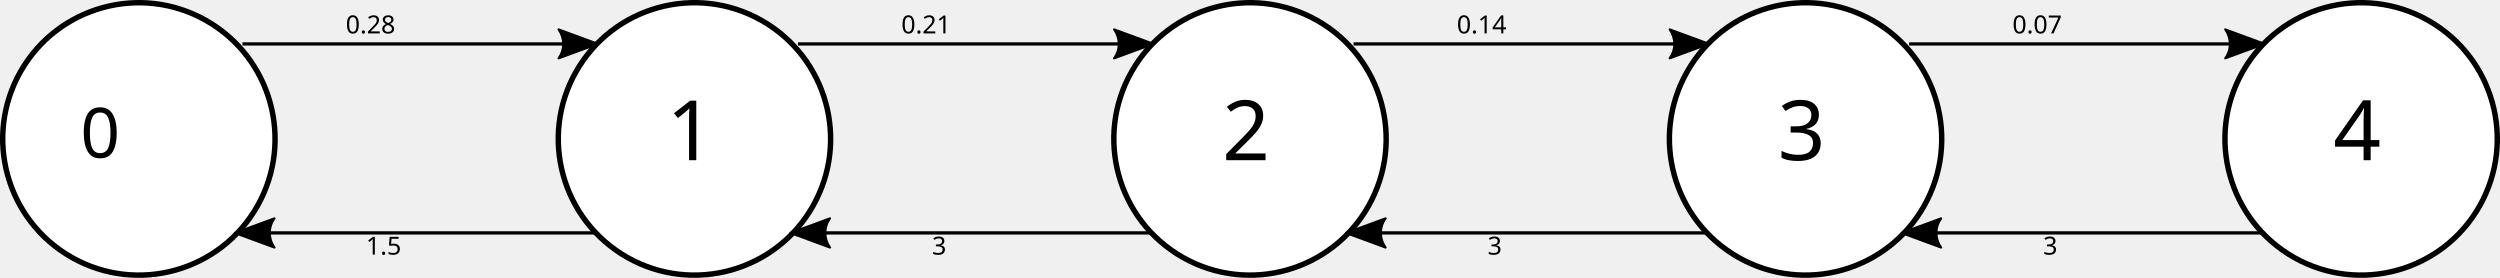
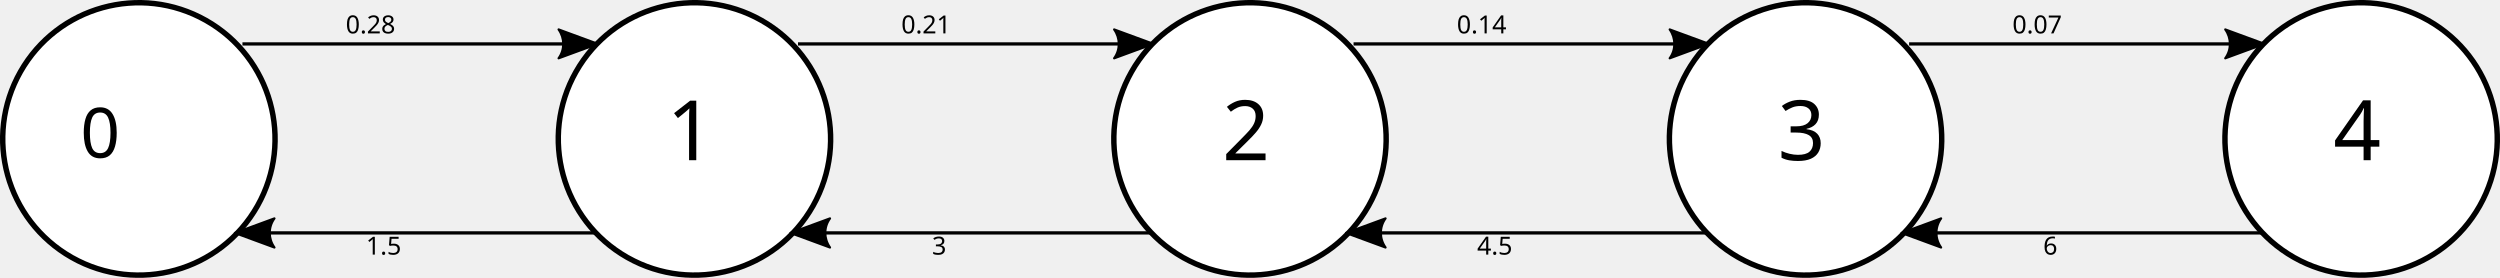
<svg xmlns="http://www.w3.org/2000/svg" width="900" height="100" viewBox="0 0 900 100" id="svg2" version="1.1">
  <defs id="defs4">
    <marker style="overflow:visible" id="marker8179" refX="0" refY="0" orient="auto">
      <path transform="matrix(1.1,0,0,1.1,1.1,0)" d="M 8.719,4.034 -2.207,0.016 8.719,-4.002 c -1.745,2.372 -1.735,5.617 -6e-7,8.035 z" style="fill:#000000;fill-opacity:1;fill-rule:evenodd;stroke:#000000;stroke-width:0.625;stroke-linejoin:round;stroke-opacity:1" id="path8181" />
    </marker>
    <marker orient="auto" refY="0" refX="0" id="Arrow2Lstart" style="overflow:visible">
      <path id="path4180" style="fill:#000000;fill-opacity:1;fill-rule:evenodd;stroke:#000000;stroke-width:0.625;stroke-linejoin:round;stroke-opacity:1" d="M 8.719,4.034 -2.207,0.016 8.719,-4.002 c -1.745,2.372 -1.735,5.617 -6e-7,8.035 z" transform="matrix(1.1,0,0,1.1,1.1,0)" />
    </marker>
    <marker orient="auto" refY="0" refX="0" id="marker8041" style="overflow:visible">
      <path id="path8043" d="M 0,0 5,-5 -12.5,0 5,5 0,0 Z" style="fill:#000000;fill-opacity:1;fill-rule:evenodd;stroke:#000000;stroke-width:1pt;stroke-opacity:1" transform="matrix(0.8,0,0,0.8,10,0)" />
    </marker>
    <marker orient="auto" refY="0" refX="0" id="Arrow1Lstart" style="overflow:visible">
      <path id="path4162" d="M 0,0 5,-5 -12.5,0 5,5 0,0 Z" style="fill:#000000;fill-opacity:1;fill-rule:evenodd;stroke:#000000;stroke-width:1pt;stroke-opacity:1" transform="matrix(0.8,0,0,0.8,10,0)" />
    </marker>
    <marker orient="auto" refY="0" refX="0" id="marker4539" style="overflow:visible">
      <path id="path4541" d="M 0,0 5,-5 -12.5,0 5,5 0,0 Z" style="fill:#000000;fill-opacity:1;fill-rule:evenodd;stroke:#000000;stroke-width:1pt;stroke-opacity:1" transform="matrix(-0.8,0,0,-0.8,-10,0)" />
    </marker>
    <marker orient="auto" refY="0" refX="0" id="Arrow1Lend" style="overflow:visible">
      <path id="path4165" d="M 0,0 5,-5 -12.5,0 5,5 0,0 Z" style="fill:#000000;fill-opacity:1;fill-rule:evenodd;stroke:#000000;stroke-width:1pt;stroke-opacity:1" transform="matrix(-0.8,0,0,-0.8,-10,0)" />
    </marker>
    <marker orient="auto" refY="0" refX="0" id="Arrow2Lend" style="overflow:visible">
      <path id="path4183" style="fill:#000000;fill-opacity:1;fill-rule:evenodd;stroke:#000000;stroke-width:0.625;stroke-linejoin:round;stroke-opacity:1" d="M 8.719,4.034 -2.207,0.016 8.719,-4.002 c -1.745,2.372 -1.735,5.617 -6e-7,8.035 z" transform="matrix(-1.1,0,0,-1.1,-1.1,0)" />
    </marker>
    <marker orient="auto" refY="0" refX="0" id="Arrow2Lend-8" style="overflow:visible">
      <path id="path4183-4" style="fill:#000000;fill-opacity:1;fill-rule:evenodd;stroke:#000000;stroke-width:0.625;stroke-linejoin:round;stroke-opacity:1" d="M 8.719,4.034 -2.207,0.016 8.719,-4.002 c -1.745,2.372 -1.735,5.617 -6e-7,8.035 z" transform="matrix(-1.1,0,0,-1.1,-1.1,0)" />
    </marker>
  </defs>
  <g id="layer1" transform="translate(0.00141769,-952.3392)">
    <path style="opacity:1;fill:#ffffff;fill-opacity:1;stroke:#000000;stroke-width:1.961;stroke-linecap:round;stroke-linejoin:bevel;stroke-miterlimit:4;stroke-dasharray:none;stroke-opacity:1" id="path4138" d="M 25.752,1044.961 A 49.017,49.027 0 0 1 7.368,978.158 49.017,49.027 0 0 1 74.132,959.679 49.017,49.027 0 0 1 92.698,1026.432 49.017,49.027 0 0 1 25.984,1045.092" />
    <text xml:space="preserve" style="font-style:normal;font-weight:normal;font-size:9px;line-height:125%;font-family:Sans;letter-spacing:0px;word-spacing:0px;fill:#000000;fill-opacity:1;stroke:none;stroke-width:1px;stroke-linecap:butt;stroke-linejoin:miter;stroke-opacity:1" x="50.124" y="1009.096" id="text8303">
      <tspan x="50.124" y="1009.096" id="tspan8305" style="font-style:normal;font-variant:normal;font-weight:normal;font-stretch:normal;font-family:Sans;-inkscape-font-specification:Sans">
        <tspan x="50.124" y="1009.096" style="font-style:normal;font-variant:normal;font-weight:normal;font-stretch:normal;font-size:25px;font-family:Sans;-inkscape-font-specification:Sans;text-align:center;text-anchor:middle" id="tspan8307">0</tspan>
      </tspan>
    </text>
    <g id="repeat" transform="translate(0,0)">
      <path d="m 225.753,1044.959 a 49.017,49.027 0 0 1 -18.384,-66.803 49.017,49.027 0 0 1 66.764,-18.479 49.017,49.027 0 0 1 18.565,66.753 49.017,49.027 0 0 1 -66.714,18.66" id="path4138-1" style="opacity:1;fill:#ffffff;fill-opacity:1;stroke:#000000;stroke-width:1.961;stroke-linecap:round;stroke-linejoin:bevel;stroke-miterlimit:4;stroke-dasharray:none;stroke-opacity:1" />
      <path id="path4156" d="m 86.14,1036.182 128.11,0" style="fill:none;fill-rule:evenodd;stroke:#000000;stroke-width:1.183;stroke-linecap:butt;stroke-linejoin:miter;stroke-miterlimit:4;stroke-dasharray:none;stroke-opacity:1;marker-start:url(#Arrow2Lstart)" />
      <path id="path4156-0" d="m 213.647,968.153 -126.369,0" style="fill:none;fill-rule:evenodd;stroke:#000000;stroke-width:1.174;stroke-linecap:butt;stroke-linejoin:miter;stroke-miterlimit:4;stroke-dasharray:none;stroke-opacity:1;marker-start:url(#marker8179)" />
      <text id="text7958" y="964.359" x="152.111" style="font-style:normal;font-weight:normal;font-size:9px;line-height:125%;font-family:Sans;letter-spacing:0px;word-spacing:0px;fill:#000000;fill-opacity:1;stroke:none;stroke-width:1px;stroke-linecap:butt;stroke-linejoin:miter;stroke-opacity:1" xml:space="preserve">
        <tspan id="tspan7960" y="964.359" x="152.111">
          <tspan id="tspan7962" style="text-align:center;text-anchor:middle" y="964.359" x="152.111">0.28</tspan>
        </tspan>
      </text>
      <text id="text7958-5" y="1044.693" x="156.828" style="font-style:normal;font-weight:normal;font-size:9px;line-height:125%;font-family:Sans;letter-spacing:0px;word-spacing:0px;fill:#000000;fill-opacity:1;stroke:none;stroke-width:1px;stroke-linecap:butt;stroke-linejoin:miter;stroke-opacity:1" xml:space="preserve">
        <tspan id="tspan7960-5" y="1044.693" x="156.828">
          <tspan id="tspan7962-6" style="text-align:center;text-anchor:middle" y="1044" x="156.828">1.5</tspan>
        </tspan>
      </text>
      <text xml:space="preserve" style="font-size:30px;font-family:sans;fill:#000000;" x="240" y="1010" id="text8355">1</text>
    </g>
    <g id="repeat" transform="translate(200,0)">
      <path d="m 225.753,1044.959 a 49.017,49.027 0 0 1 -18.384,-66.803 49.017,49.027 0 0 1 66.764,-18.479 49.017,49.027 0 0 1 18.565,66.753 49.017,49.027 0 0 1 -66.714,18.66" id="path4138-1" style="opacity:1;fill:#ffffff;fill-opacity:1;stroke:#000000;stroke-width:1.961;stroke-linecap:round;stroke-linejoin:bevel;stroke-miterlimit:4;stroke-dasharray:none;stroke-opacity:1" />
      <path id="path4156" d="m 86.14,1036.182 128.11,0" style="fill:none;fill-rule:evenodd;stroke:#000000;stroke-width:1.183;stroke-linecap:butt;stroke-linejoin:miter;stroke-miterlimit:4;stroke-dasharray:none;stroke-opacity:1;marker-start:url(#Arrow2Lstart)" />
      <path id="path4156-0" d="m 213.647,968.153 -126.369,0" style="fill:none;fill-rule:evenodd;stroke:#000000;stroke-width:1.174;stroke-linecap:butt;stroke-linejoin:miter;stroke-miterlimit:4;stroke-dasharray:none;stroke-opacity:1;marker-start:url(#marker8179)" />
      <text id="text7958" y="964.359" x="152.111" style="font-style:normal;font-weight:normal;font-size:9px;line-height:125%;font-family:Sans;letter-spacing:0px;word-spacing:0px;fill:#000000;fill-opacity:1;stroke:none;stroke-width:1px;stroke-linecap:butt;stroke-linejoin:miter;stroke-opacity:1" xml:space="preserve">
        <tspan id="tspan7960" y="964.359" x="152.111">
          <tspan id="tspan7962" style="text-align:center;text-anchor:middle" y="964.359" x="152.111">0.21</tspan>
        </tspan>
      </text>
      <text id="text7958-5" y="1044.693" x="156.828" style="font-style:normal;font-weight:normal;font-size:9px;line-height:125%;font-family:Sans;letter-spacing:0px;word-spacing:0px;fill:#000000;fill-opacity:1;stroke:none;stroke-width:1px;stroke-linecap:butt;stroke-linejoin:miter;stroke-opacity:1" xml:space="preserve">
        <tspan id="tspan7960-5" y="1044.693" x="156.828">
          <tspan id="tspan7962-6" style="text-align:center;text-anchor:middle" y="1044" x="156.828">3</tspan>
        </tspan>
      </text>
      <text xml:space="preserve" style="font-size:30px;font-family:sans;fill:#000000;" x="240" y="1010" id="text8355">2</text>
    </g>
    <g id="repeat" transform="translate(400,0)">
      <path d="m 225.753,1044.959 a 49.017,49.027 0 0 1 -18.384,-66.803 49.017,49.027 0 0 1 66.764,-18.479 49.017,49.027 0 0 1 18.565,66.753 49.017,49.027 0 0 1 -66.714,18.66" id="path4138-1" style="opacity:1;fill:#ffffff;fill-opacity:1;stroke:#000000;stroke-width:1.961;stroke-linecap:round;stroke-linejoin:bevel;stroke-miterlimit:4;stroke-dasharray:none;stroke-opacity:1" />
      <path id="path4156" d="m 86.14,1036.182 128.11,0" style="fill:none;fill-rule:evenodd;stroke:#000000;stroke-width:1.183;stroke-linecap:butt;stroke-linejoin:miter;stroke-miterlimit:4;stroke-dasharray:none;stroke-opacity:1;marker-start:url(#Arrow2Lstart)" />
      <path id="path4156-0" d="m 213.647,968.153 -126.369,0" style="fill:none;fill-rule:evenodd;stroke:#000000;stroke-width:1.174;stroke-linecap:butt;stroke-linejoin:miter;stroke-miterlimit:4;stroke-dasharray:none;stroke-opacity:1;marker-start:url(#marker8179)" />
      <text id="text7958" y="964.359" x="152.111" style="font-style:normal;font-weight:normal;font-size:9px;line-height:125%;font-family:Sans;letter-spacing:0px;word-spacing:0px;fill:#000000;fill-opacity:1;stroke:none;stroke-width:1px;stroke-linecap:butt;stroke-linejoin:miter;stroke-opacity:1" xml:space="preserve">
        <tspan id="tspan7960" y="964.359" x="152.111">
          <tspan id="tspan7962" style="text-align:center;text-anchor:middle" y="964.359" x="152.111">0.14</tspan>
        </tspan>
      </text>
      <text id="text7958-5" y="1044.693" x="156.828" style="font-style:normal;font-weight:normal;font-size:9px;line-height:125%;font-family:Sans;letter-spacing:0px;word-spacing:0px;fill:#000000;fill-opacity:1;stroke:none;stroke-width:1px;stroke-linecap:butt;stroke-linejoin:miter;stroke-opacity:1" xml:space="preserve">
        <tspan id="tspan7960-5" y="1044.693" x="156.828">
-           <tspan id="tspan7962-6" style="text-align:center;text-anchor:middle" y="1044" x="156.828">3</tspan>
+           <tspan id="tspan7962-6" style="text-align:center;text-anchor:middle" y="1044" x="156.828">4.5</tspan>
        </tspan>
      </text>
      <text xml:space="preserve" style="font-size:30px;font-family:sans;fill:#000000;" x="240" y="1010" id="text8355">3</text>
    </g>
    <g id="repeat" transform="translate(600,0)">
      <path d="m 225.753,1044.959 a 49.017,49.027 0 0 1 -18.384,-66.803 49.017,49.027 0 0 1 66.764,-18.479 49.017,49.027 0 0 1 18.565,66.753 49.017,49.027 0 0 1 -66.714,18.66" id="path4138-1" style="opacity:1;fill:#ffffff;fill-opacity:1;stroke:#000000;stroke-width:1.961;stroke-linecap:round;stroke-linejoin:bevel;stroke-miterlimit:4;stroke-dasharray:none;stroke-opacity:1" />
      <path id="path4156" d="m 86.14,1036.182 128.11,0" style="fill:none;fill-rule:evenodd;stroke:#000000;stroke-width:1.183;stroke-linecap:butt;stroke-linejoin:miter;stroke-miterlimit:4;stroke-dasharray:none;stroke-opacity:1;marker-start:url(#Arrow2Lstart)" />
      <path id="path4156-0" d="m 213.647,968.153 -126.369,0" style="fill:none;fill-rule:evenodd;stroke:#000000;stroke-width:1.174;stroke-linecap:butt;stroke-linejoin:miter;stroke-miterlimit:4;stroke-dasharray:none;stroke-opacity:1;marker-start:url(#marker8179)" />
      <text id="text7958" y="964.359" x="152.111" style="font-style:normal;font-weight:normal;font-size:9px;line-height:125%;font-family:Sans;letter-spacing:0px;word-spacing:0px;fill:#000000;fill-opacity:1;stroke:none;stroke-width:1px;stroke-linecap:butt;stroke-linejoin:miter;stroke-opacity:1" xml:space="preserve">
        <tspan id="tspan7960" y="964.359" x="152.111">
          <tspan id="tspan7962" style="text-align:center;text-anchor:middle" y="964.359" x="152.111">0.07</tspan>
        </tspan>
      </text>
      <text id="text7958-5" y="1044.693" x="156.828" style="font-style:normal;font-weight:normal;font-size:9px;line-height:125%;font-family:Sans;letter-spacing:0px;word-spacing:0px;fill:#000000;fill-opacity:1;stroke:none;stroke-width:1px;stroke-linecap:butt;stroke-linejoin:miter;stroke-opacity:1" xml:space="preserve">
        <tspan id="tspan7960-5" y="1044.693" x="156.828">
-           <tspan id="tspan7962-6" style="text-align:center;text-anchor:middle" y="1044" x="156.828">3</tspan>
+           <tspan id="tspan7962-6" style="text-align:center;text-anchor:middle" y="1044" x="156.828">6</tspan>
        </tspan>
      </text>
      <text xml:space="preserve" style="font-size:30px;font-family:sans;fill:#000000;" x="240" y="1010" id="text8355">4</text>
    </g>
  </g>
</svg>
